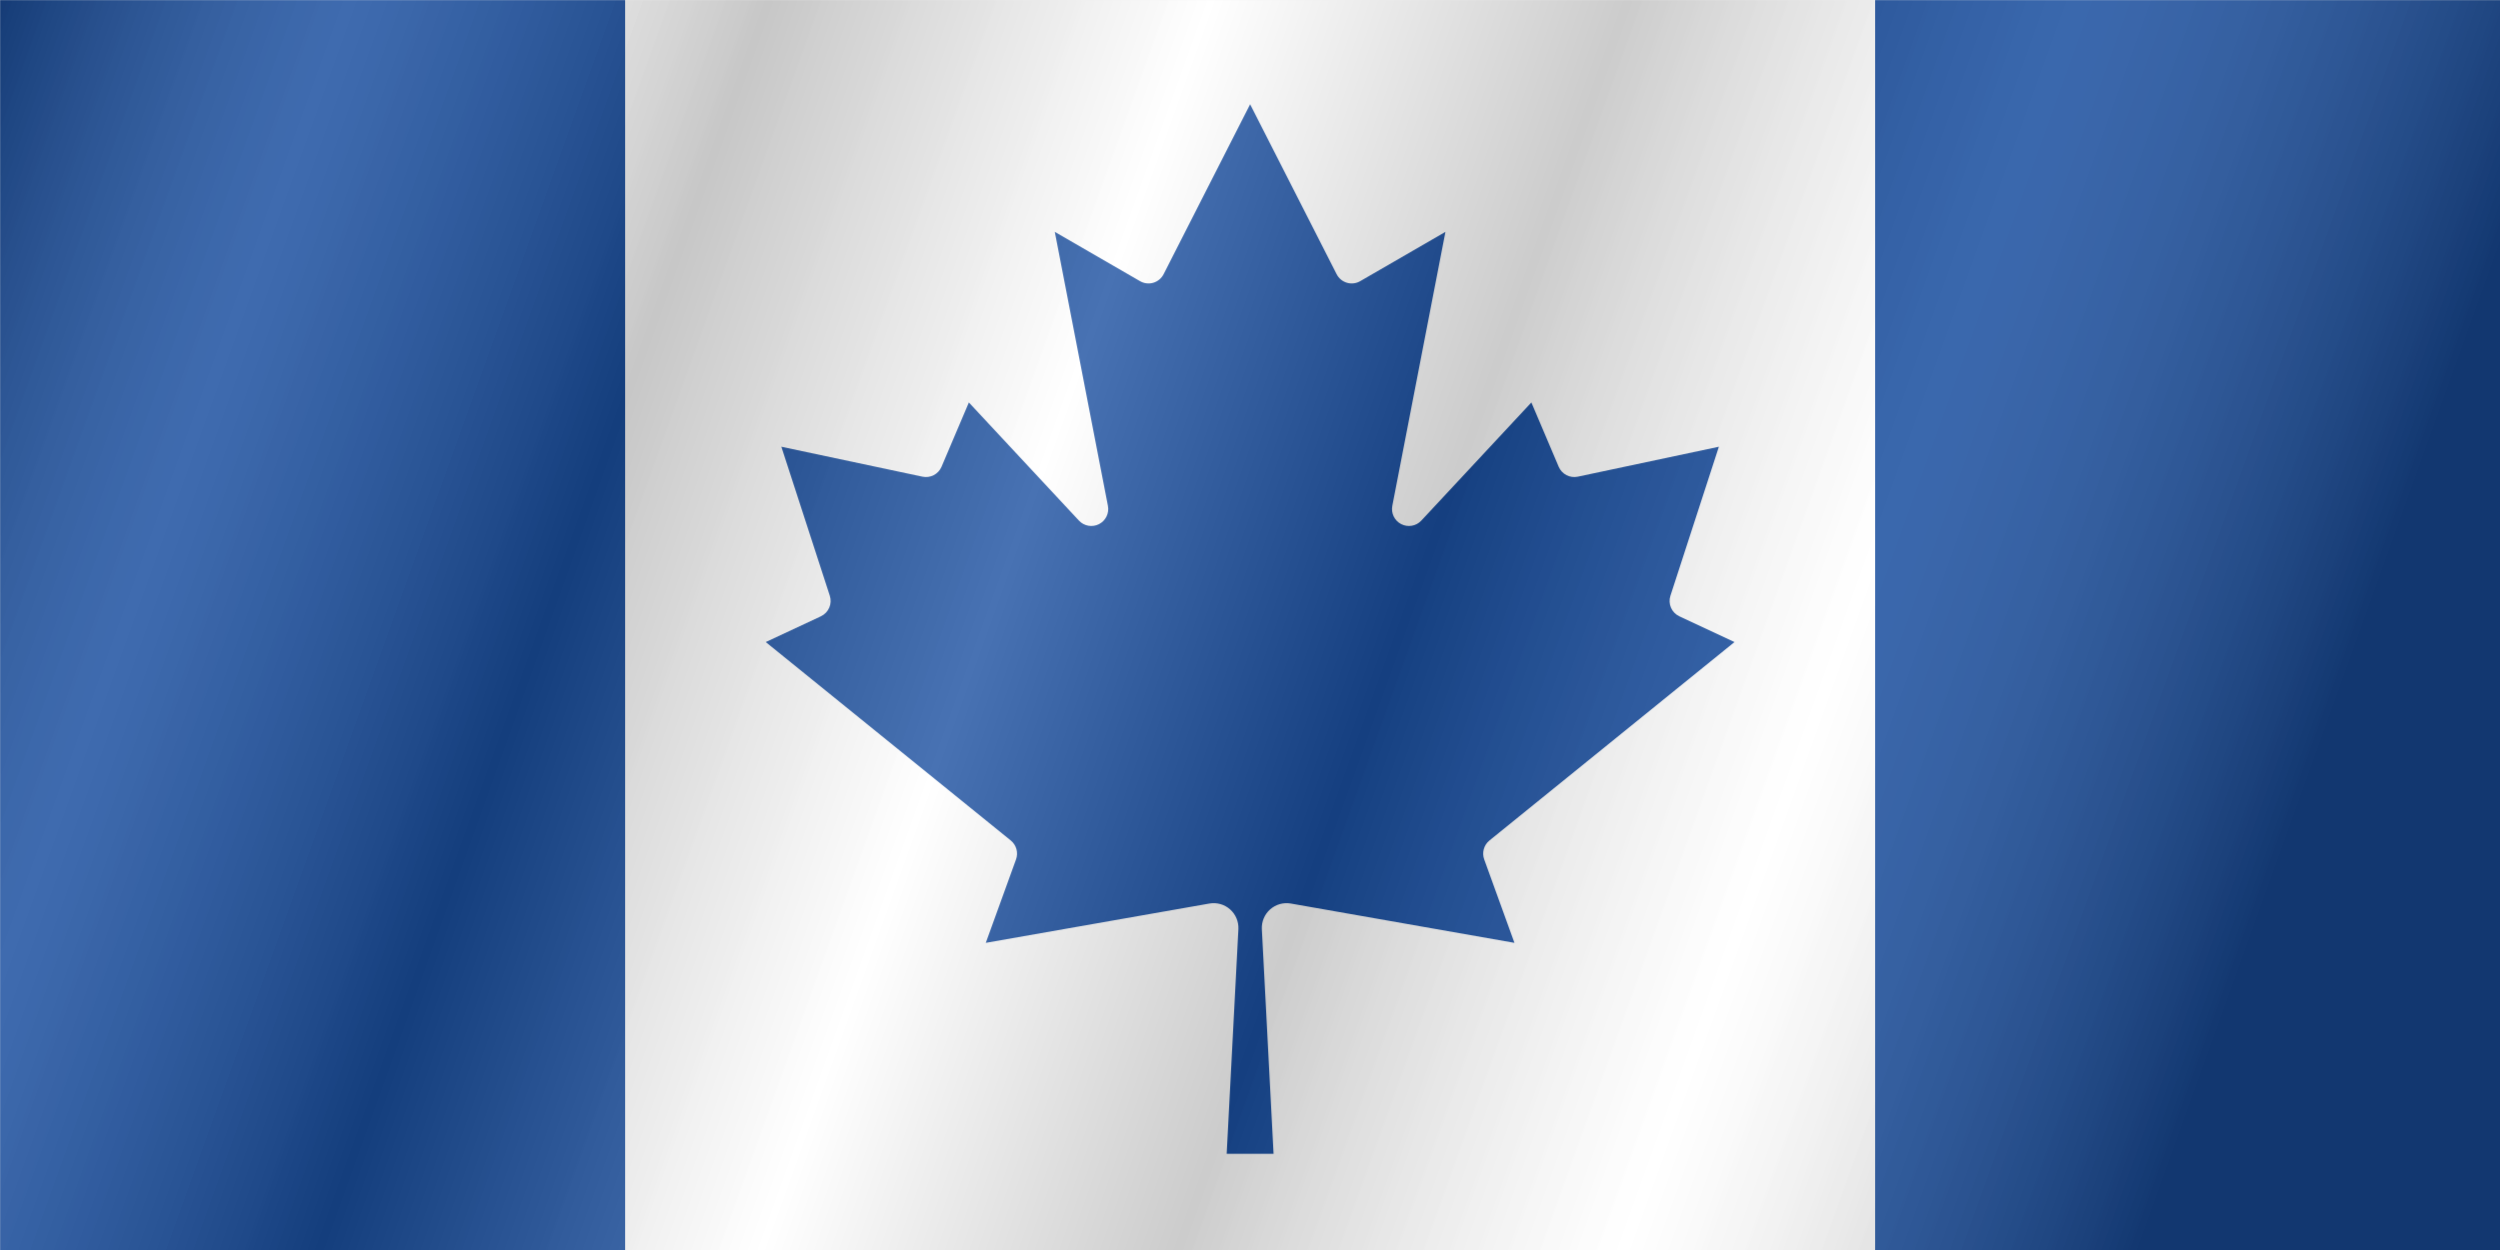
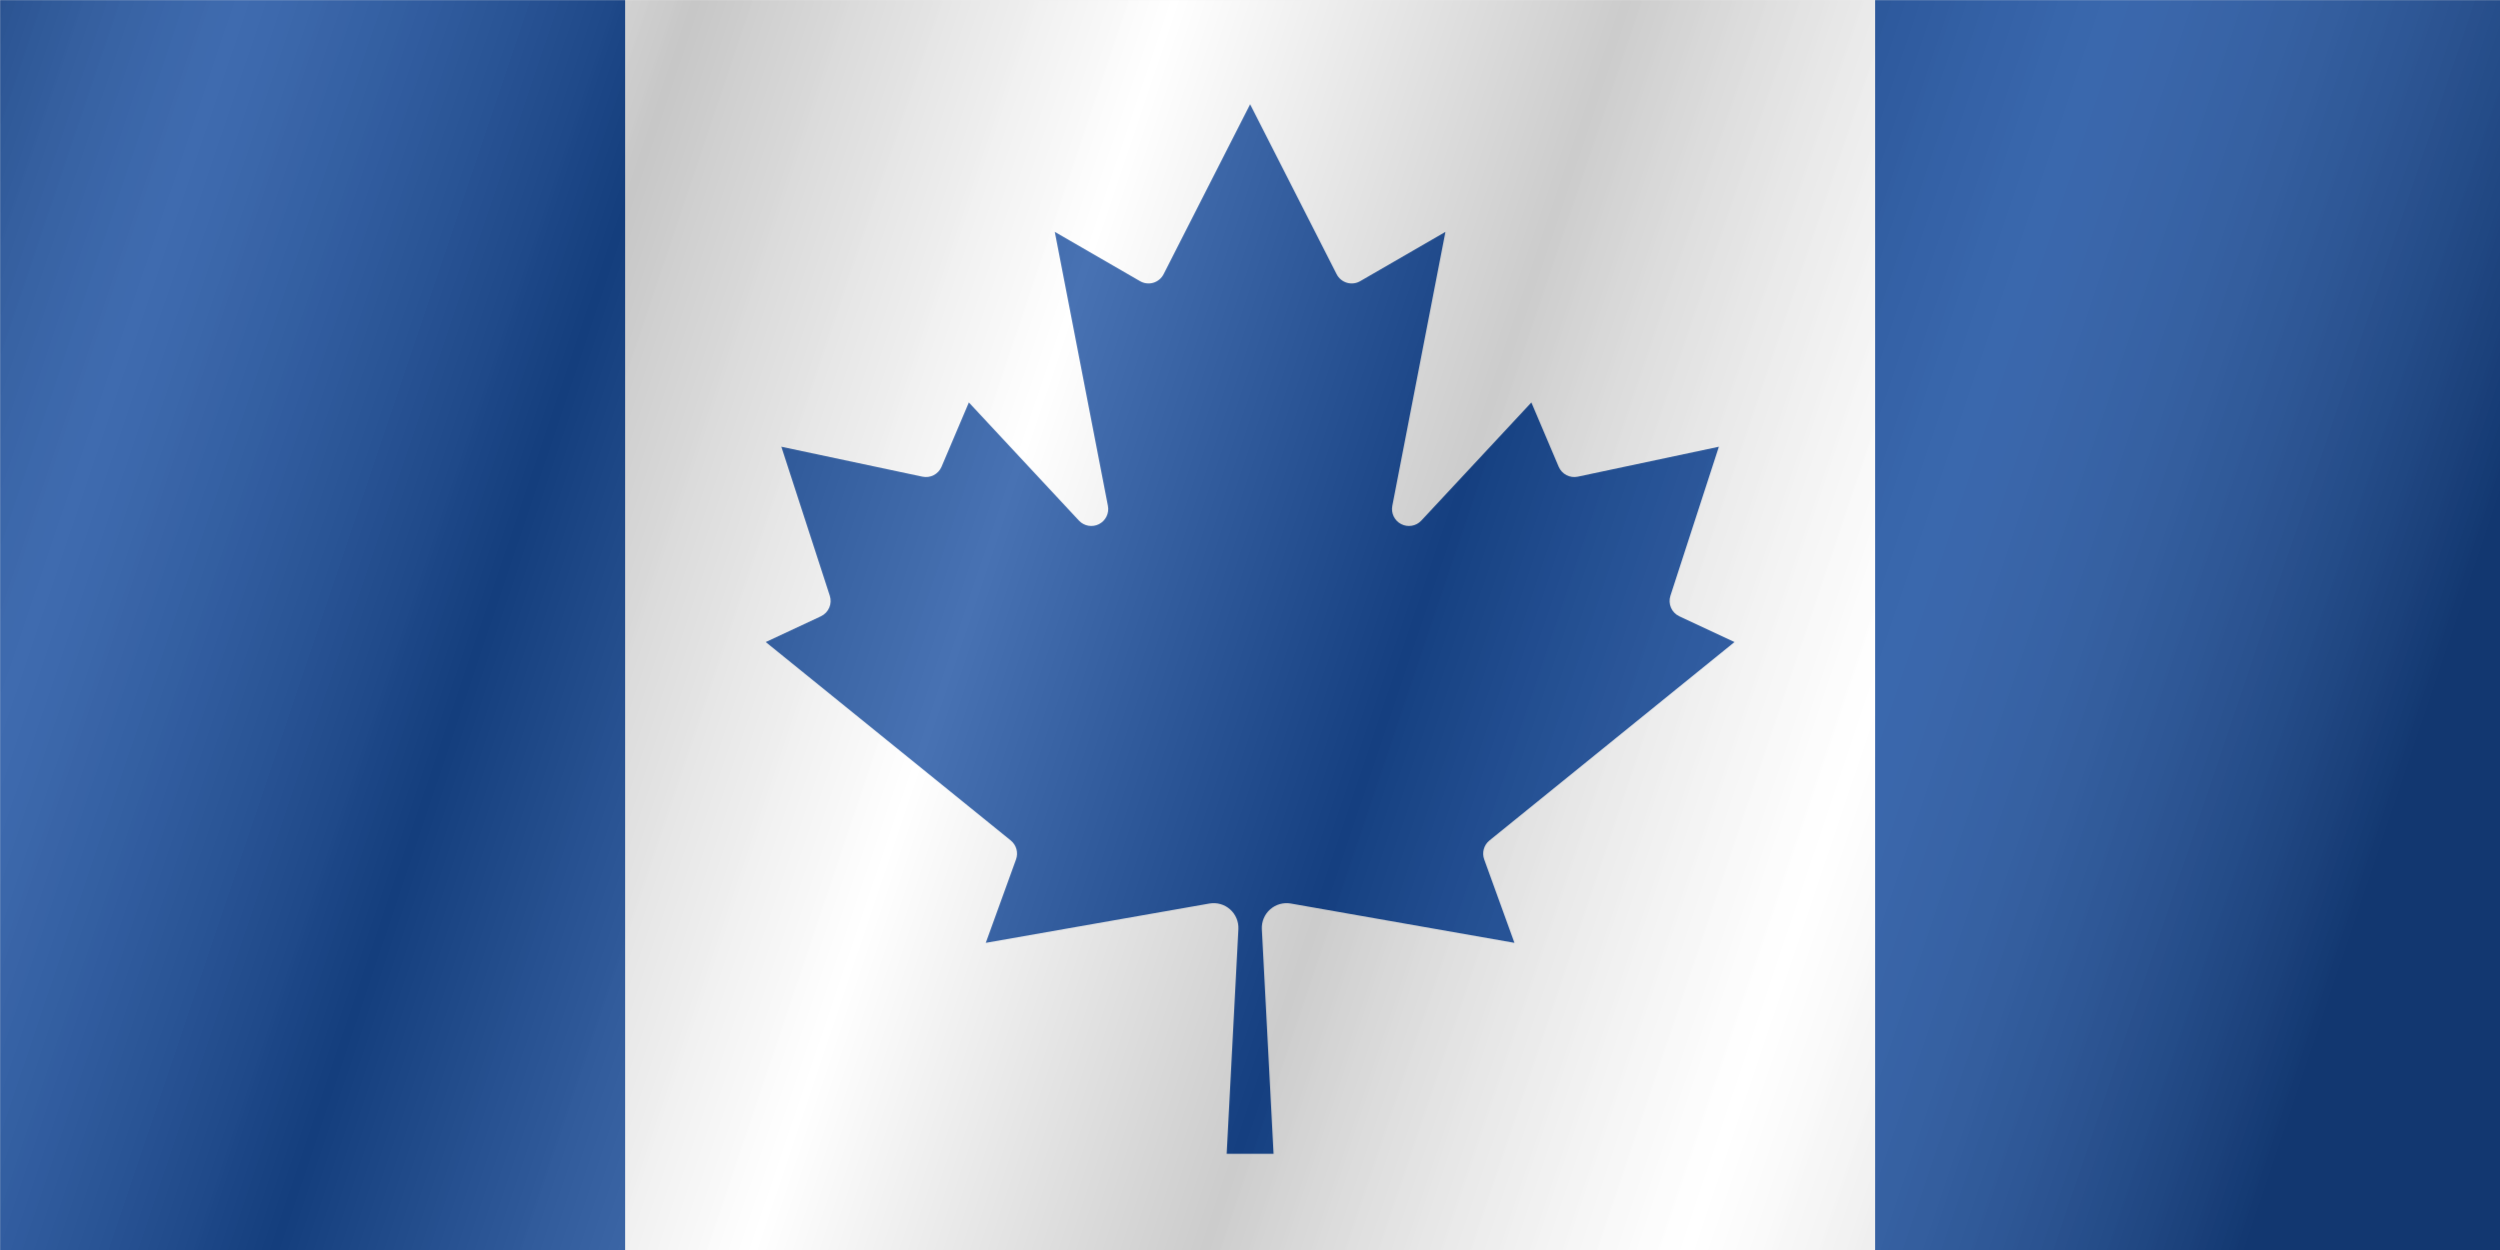
<svg xmlns="http://www.w3.org/2000/svg" width="1200" height="600" viewBox="0 0 9600 4800">
  <defs>
    <filter id="w" x="-5%" y="-5%" width="110%" height="110%">
      <feTurbulence type="fractalNoise" baseFrequency="0 0" numOctaves="2" seed="7" result="n" />
      <feDisplacementMap in="SourceGraphic" in2="n" scale="260" xChannelSelector="R" yChannelSelector="G" />
    </filter>
    <linearGradient id="s" x1="0" y1="0" x2="1" y2="0.18">
      <stop offset="0" stop-color="#000" stop-opacity=".28" />
      <stop offset=".14" stop-color="#fff" stop-opacity=".16" />
      <stop offset=".3" stop-color="#000" stop-opacity=".22" />
      <stop offset=".47" stop-color="#fff" stop-opacity=".2" />
      <stop offset=".63" stop-color="#000" stop-opacity=".2" />
      <stop offset=".8" stop-color="#fff" stop-opacity=".14" />
      <stop offset="1" stop-color="#000" stop-opacity=".3" />
    </linearGradient>
  </defs>
  <g filter="url(#w)">
-     <rect width="9600" height="4800" fill="#1a4fa0" />
+     <rect x="-400" y="-400" width="10400" height="5600" fill="#1a4fa0" />
+     <path fill="#fff" d="M2400-400h4800v400h-4800zM2400 4800h4800v400h-4800z" />
    <path fill="#fff" d="m2400 0h4800v4800h-4800zm2490 4430-45-863a95 95 0 0 1 111-98l859 151-116-320a65 65 0 0 1 20-73l941-762-212-99a65 65 0 0 1-34-79l186-572-542 115a65 65 0 0 1-73-38l-105-247-423 454a65 65 0 0 1-111-57l204-1052-327 189a65 65 0 0 1-91-27l-332-652-332 652a65 65 0 0 1-91 27l-327-189 204 1052a65 65 0 0 1-111 57l-423-454-105 247a65 65 0 0 1-73 38l-542-115 186 572a65 65 0 0 1-34 79l-212 99 941 762a65 65 0 0 1 20 73l-116 320 859-151a95 95 0 0 1 111 98l-45 863z" />
-     <rect width="9600" height="4800" fill="url(#s)" />
+     <rect x="-400" y="-400" width="10400" height="5600" fill="url(#s)" />
  </g>
</svg>
